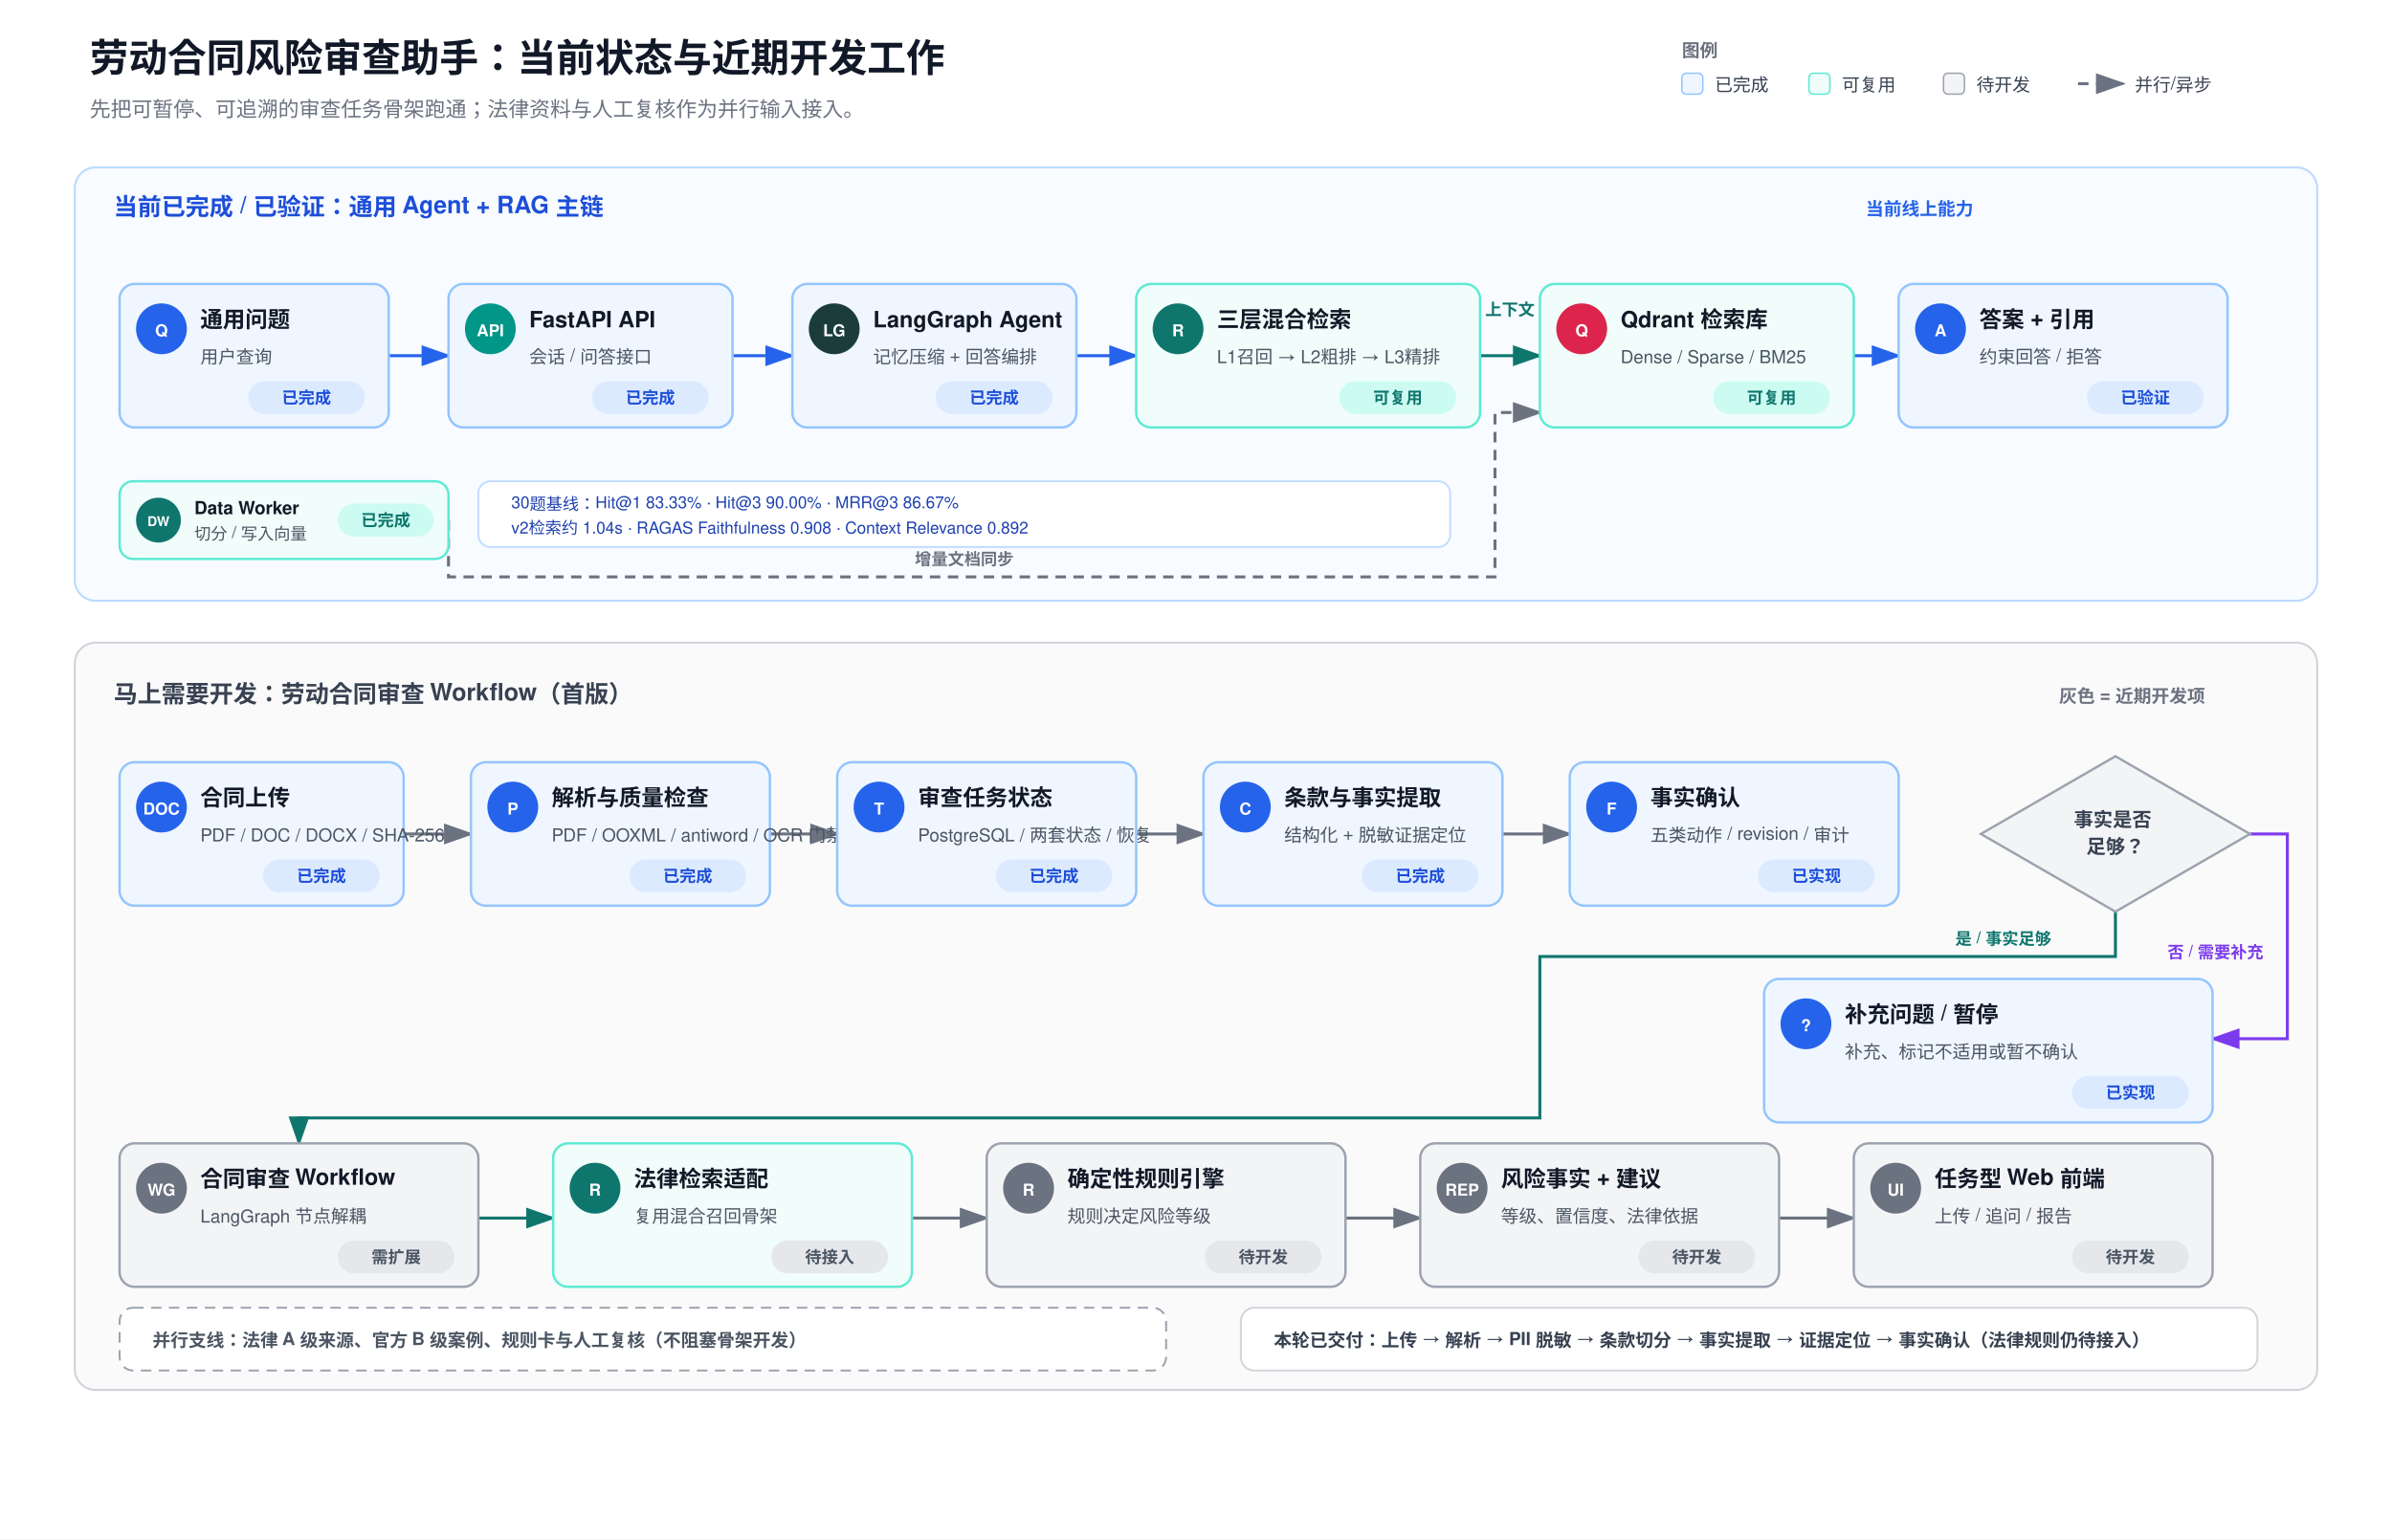
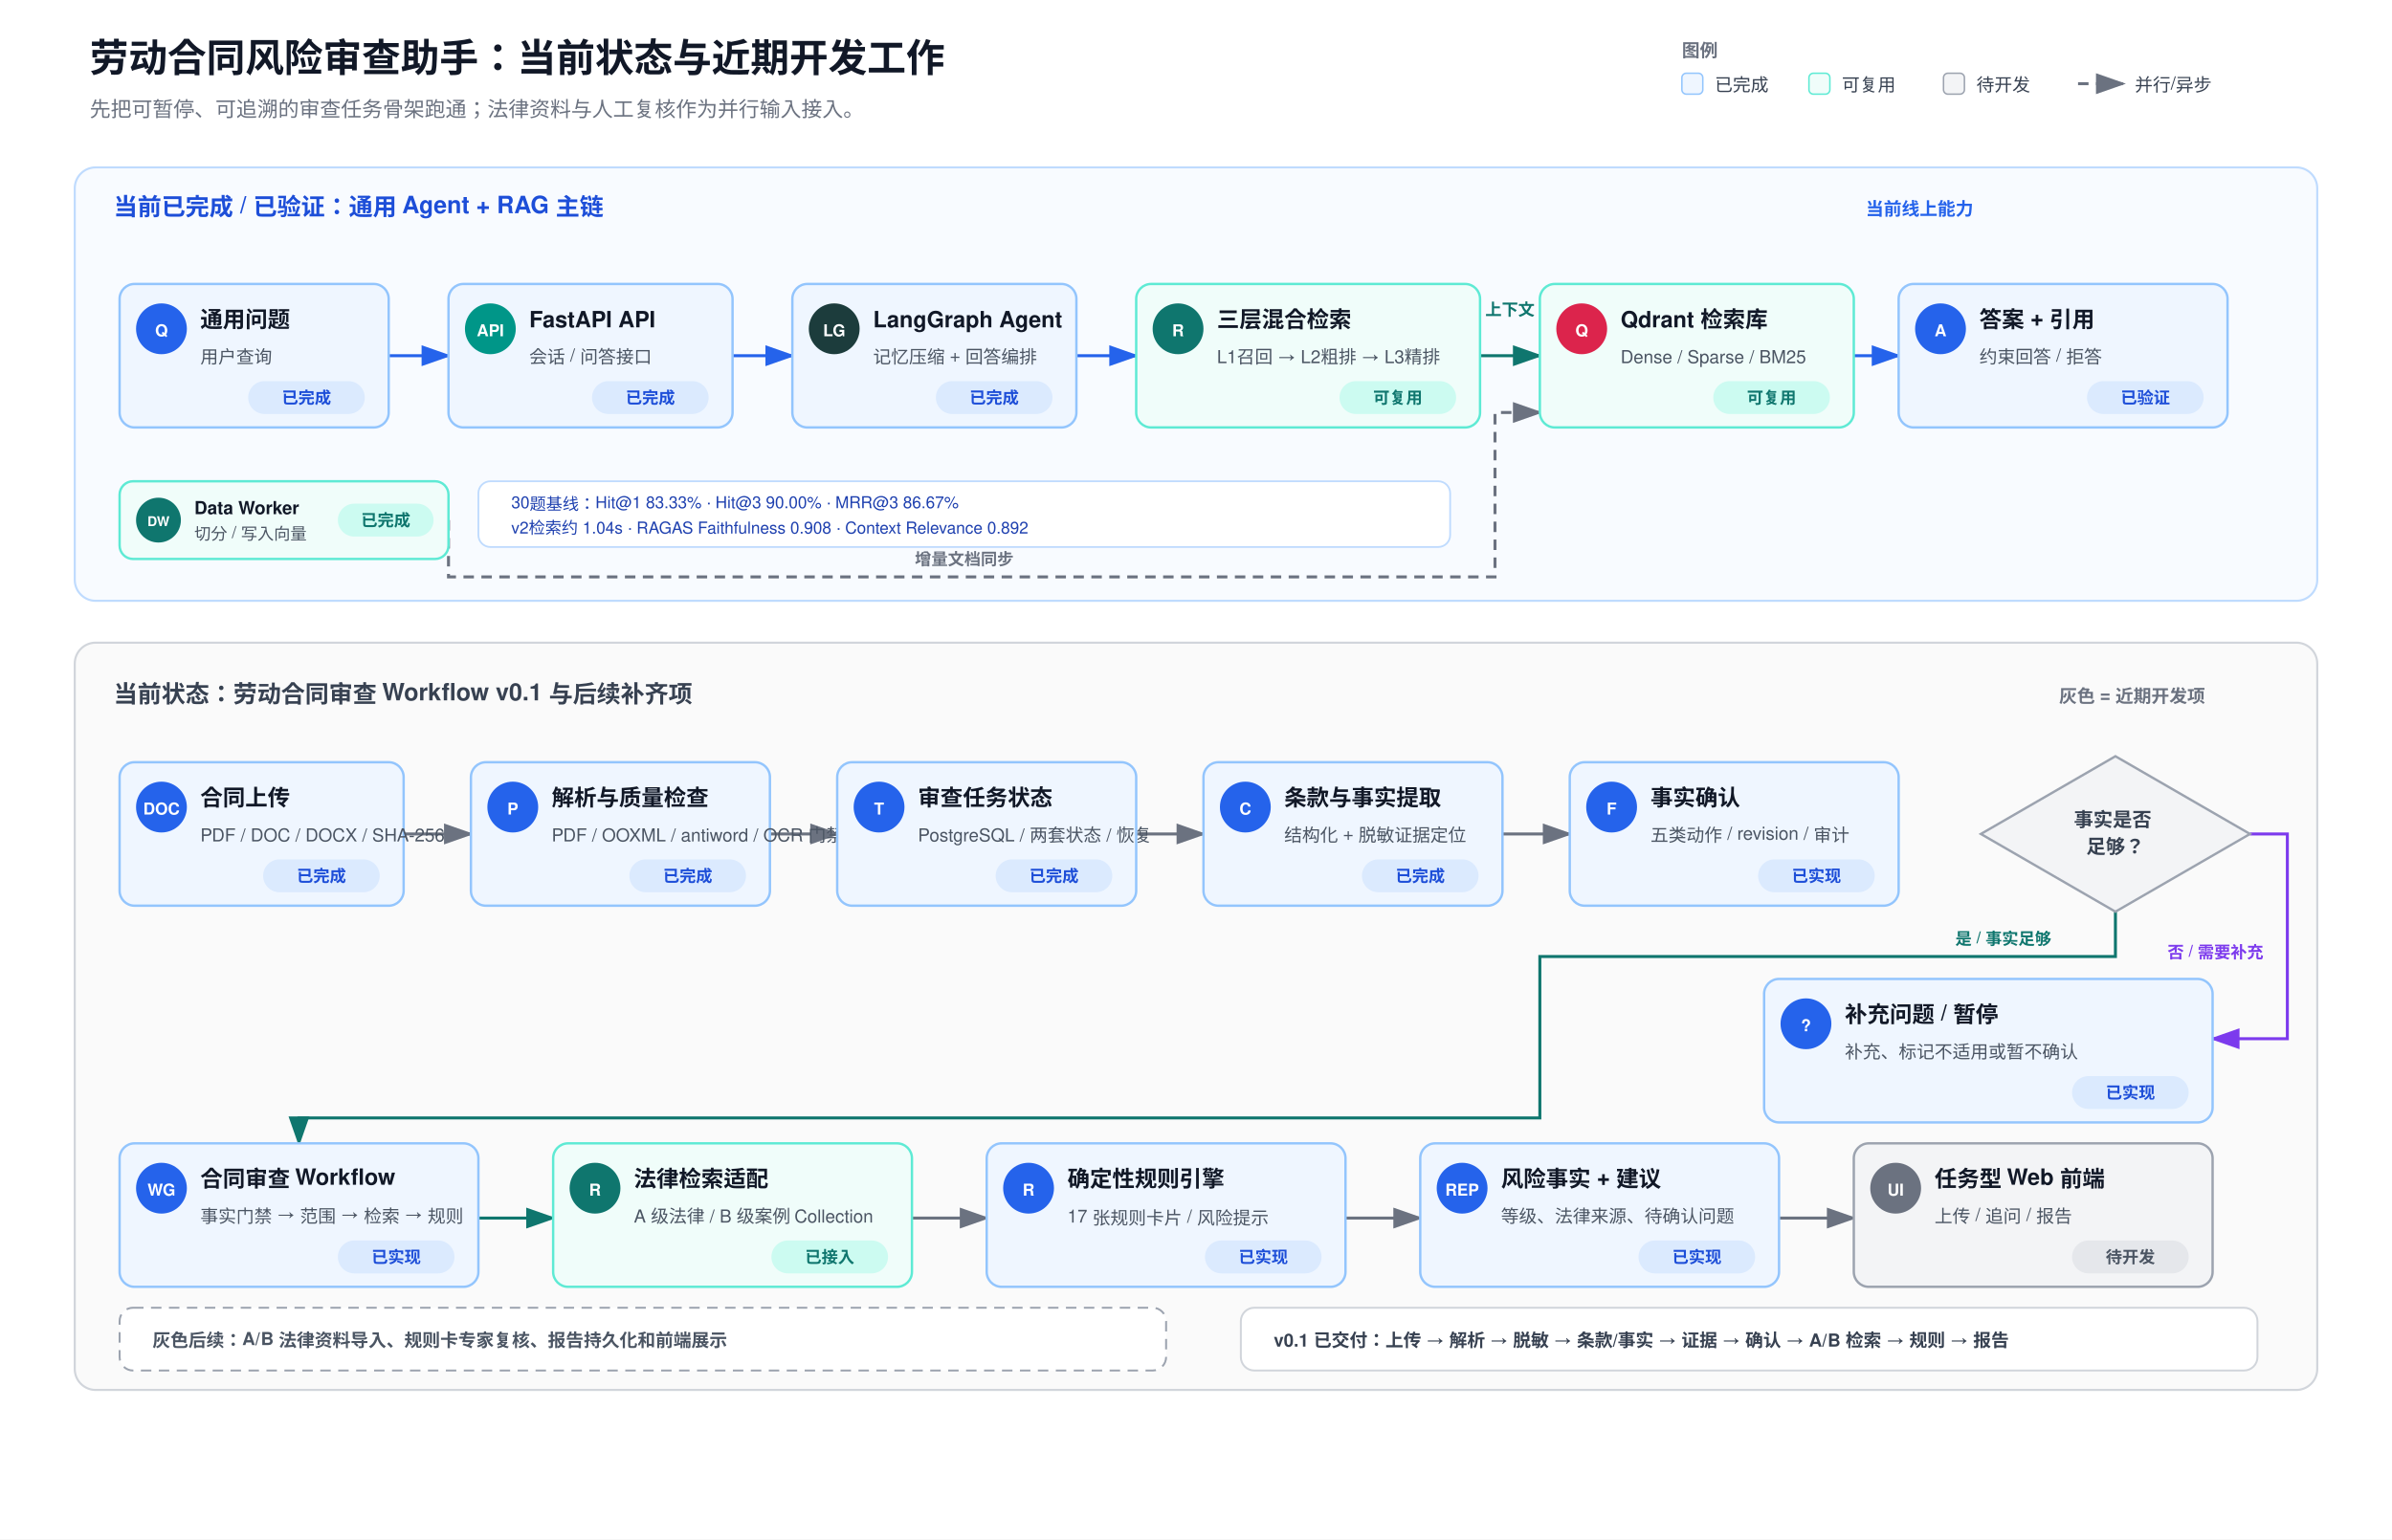
<svg xmlns="http://www.w3.org/2000/svg" width="1600" height="1030" viewBox="0 0 1600 1030" role="img" aria-labelledby="title desc">
  <style>text{font-family:'Helvetica Neue',Helvetica,Arial,'PingFang SC','Microsoft YaHei','Microsoft JhengHei','SimHei',sans-serif;} </style>
  <defs>
    <marker id="arrow-blue" markerWidth="10" markerHeight="7" refX="9" refY="3.5" orient="auto">
      <polygon points="0 0, 10 3.5, 0 7" fill="#2563eb" />
    </marker>
    <marker id="arrow-teal" markerWidth="10" markerHeight="7" refX="9" refY="3.5" orient="auto">
      <polygon points="0 0, 10 3.5, 0 7" fill="#0f766e" />
    </marker>
    <marker id="arrow-gray" markerWidth="10" markerHeight="7" refX="9" refY="3.5" orient="auto">
      <polygon points="0 0, 10 3.5, 0 7" fill="#6b7280" />
    </marker>
    <marker id="arrow-purple" markerWidth="10" markerHeight="7" refX="9" refY="3.5" orient="auto">
      <polygon points="0 0, 10 3.5, 0 7" fill="#7c3aed" />
    </marker>
  </defs>
  <rect data-graph-role="background" width="1600" height="1030" fill="#ffffff" />
  <text x="60" y="48" font-size="26px" fill="#111827" font-weight="600" text-anchor="start" opacity="1.0">劳动合同风险审查助手：当前状态与近期开发工作</text>
  <text x="60" y="78" font-size="14px" fill="#6b7280" font-weight="400" text-anchor="start" opacity="1.0">先把可暂停、可追溯的审查任务骨架跑通；法律资料与人工复核作为并行输入接入。</text>
  <text x="1125" y="38" font-size="12px" fill="#6b7280" font-weight="600" text-anchor="start" opacity="1.0">图例</text>
  <rect x="1125" y="49" width="14" height="14" rx="3" fill="#eff6ff" stroke="#93c5fd" />
  <text x="1147" y="61" font-size="12px" fill="#374151" font-weight="400" text-anchor="start" opacity="1.0">已完成</text>
  <rect x="1210" y="49" width="14" height="14" rx="3" fill="#f0fdfa" stroke="#5eead4" />
  <text x="1232" y="61" font-size="12px" fill="#374151" font-weight="400" text-anchor="start" opacity="1.0">可复用</text>
  <rect x="1300" y="49" width="14" height="14" rx="3" fill="#f3f4f6" stroke="#9ca3af" />
  <text x="1322" y="61" font-size="12px" fill="#374151" font-weight="400" text-anchor="start" opacity="1.0">待开发</text>
  <line x1="1390" y1="56" x2="1420" y2="56" stroke="#6b7280" stroke-width="2" stroke-dasharray="7,5" marker-end="url(#arrow-gray)" />
  <text x="1428" y="61" font-size="12px" fill="#374151" font-weight="400" text-anchor="start" opacity="1.0">并行/异步</text>
  <rect data-graph-role="container" x="50" y="112" width="1500" height="290" rx="14" fill="#f8fbff" stroke="#bfdbfe" stroke-width="1.4" />
  <rect data-graph-role="container" x="50" y="430" width="1500" height="500" rx="14" fill="#fafafa" stroke="#d1d5db" stroke-width="1.4" />
  <text x="76" y="144" font-size="16px" fill="#1d4ed8" font-weight="600" text-anchor="start" opacity="1.0">当前已完成 / 已验证：通用 Agent + RAG 主链</text>
-   <text x="76" y="470" font-size="16px" fill="#374151" font-weight="600" text-anchor="start" opacity="1.0">马上需要开发：劳动合同审查 Workflow（首版）</text>
+   <text x="76" y="470" font-size="16px" fill="#374151" font-weight="600" text-anchor="start" opacity="1.0">当前状态：劳动合同审查 Workflow v0.1 与后续补齐项</text>
  <text x="1320" y="144" font-size="12px" fill="#2563eb" font-weight="600" text-anchor="end" opacity="1.0">当前线上能力</text>
  <text x="1475" y="470" font-size="12px" fill="#6b7280" font-weight="600" text-anchor="end" opacity="1.0">灰色 = 近期开发项</text>
  <path id="e-query-api" data-graph-role="edge" data-source="generic-query" data-target="fastapi" d="M260 238 H300" fill="none" stroke="#2563eb" stroke-width="2" marker-end="url(#arrow-blue)" />
  <path id="e-api-graph" data-graph-role="edge" data-source="fastapi" data-target="langgraph" d="M490 238 H530" fill="none" stroke="#2563eb" stroke-width="2" marker-end="url(#arrow-blue)" />
  <path id="e-graph-retrieval" data-graph-role="edge" data-source="langgraph" data-target="retrieval" d="M720 238 H760" fill="none" stroke="#2563eb" stroke-width="2" marker-end="url(#arrow-blue)" />
  <path id="e-retrieval-qdrant" data-graph-role="edge" data-source="retrieval" data-target="qdrant" d="M990 238 H1030" fill="none" stroke="#0f766e" stroke-width="2" marker-end="url(#arrow-teal)" />
  <text x="1010" y="211" font-size="11px" fill="#0f766e" font-weight="600" text-anchor="middle" opacity="1.0">上下文</text>
  <path id="e-qdrant-answer" data-graph-role="edge" data-source="qdrant" data-target="answer" d="M1240 238 H1270" fill="none" stroke="#2563eb" stroke-width="2" marker-end="url(#arrow-blue)" />
  <path id="e-data-qdrant" data-graph-role="edge" data-source="data-worker" data-target="qdrant" d="M300 348 V386 H1000 V276 H1030" fill="none" stroke="#6b7280" stroke-width="2" stroke-dasharray="7,5" marker-end="url(#arrow-gray)" />
  <text x="645" y="378" font-size="11px" fill="#6b7280" font-weight="600" text-anchor="middle" opacity="1.0">增量文档同步</text>
  <path id="e-upload-parse" data-graph-role="edge" data-source="contract-upload" data-target="parse" d="M270 558 H315" fill="none" stroke="#6b7280" stroke-width="2" marker-end="url(#arrow-gray)" />
  <path id="e-parse-task" data-graph-role="edge" data-source="parse" data-target="review-task" d="M515 558 H560" fill="none" stroke="#6b7280" stroke-width="2" marker-end="url(#arrow-gray)" />
  <path id="e-task-clause" data-graph-role="edge" data-source="review-task" data-target="clause-facts" d="M760 558 H805" fill="none" stroke="#6b7280" stroke-width="2" marker-end="url(#arrow-gray)" />
  <path id="e-clause-fact" data-graph-role="edge" data-source="clause-facts" data-target="fact-decision" d="M1005 558 H1050" fill="none" stroke="#6b7280" stroke-width="2" marker-end="url(#arrow-gray)" />
  <path id="e-fact-yes" data-graph-role="edge" data-source="fact-decision" data-target="contract-workflow" d="M1415 610 V640 H1030 V748 H200 V765" fill="none" stroke="#0f766e" stroke-width="2" marker-end="url(#arrow-teal)" />
  <text x="1340" y="632" font-size="11px" fill="#0f766e" font-weight="600" text-anchor="middle" opacity="1.0">是 / 事实足够</text>
  <path id="e-fact-no" data-graph-role="edge" data-source="fact-decision" data-target="clarification" d="M1505 558 H1530 V695 H1480" fill="none" stroke="#7c3aed" stroke-width="2" marker-end="url(#arrow-purple)" />
  <text x="1514" y="641" font-size="11px" fill="#7c3aed" font-weight="600" text-anchor="end" opacity="1.0">否 / 需要补充</text>
  <path id="e-workflow-legal" data-graph-role="edge" data-source="contract-workflow" data-target="legal-rag" d="M320 815 H370" fill="none" stroke="#0f766e" stroke-width="2" marker-end="url(#arrow-teal)" />
  <path id="e-legal-rules" data-graph-role="edge" data-source="legal-rag" data-target="rule-engine" d="M610 815 H660" fill="none" stroke="#6b7280" stroke-width="2" marker-end="url(#arrow-gray)" />
  <path id="e-rules-report" data-graph-role="edge" data-source="rule-engine" data-target="risk-report" d="M900 815 H950" fill="none" stroke="#6b7280" stroke-width="2" marker-end="url(#arrow-gray)" />
  <path id="e-report-ui" data-graph-role="edge" data-source="risk-report" data-target="task-ui" d="M1190 815 H1240" fill="none" stroke="#6b7280" stroke-width="2" marker-end="url(#arrow-gray)" />
  <g id="generic-query" data-graph-role="node">
    <rect x="80" y="190" width="180" height="96" rx="10" fill="#eff6ff" stroke="#93c5fd" stroke-width="1.6" />
    <circle cx="108" cy="220" r="17" fill="#2563eb" />
    <text x="108" y="225" font-size="11px" fill="#ffffff" font-weight="700" text-anchor="middle" opacity="1.0">Q</text>
    <text x="134" y="219" font-size="15px" fill="#111827" font-weight="600" text-anchor="start" opacity="1.0">通用问题</text>
    <text x="134" y="243" font-size="12px" fill="#4b5563" font-weight="400" text-anchor="start">
      <tspan x="134" dy="0px">用户查询</tspan>
    </text>
    <rect x="166" y="255" width="78" height="22" rx="11" fill="#dbeafe" stroke="none" />
    <text x="205.0" y="270" font-size="11px" fill="#1d4ed8" font-weight="600" text-anchor="middle" opacity="1.0">已完成</text>
  </g>
  <g id="fastapi" data-graph-role="node">
    <rect x="300" y="190" width="190" height="96" rx="10" fill="#eff6ff" stroke="#93c5fd" stroke-width="1.6" />
    <circle cx="328" cy="220" r="17" fill="#009688" />
    <text x="328" y="225" font-size="11px" fill="#ffffff" font-weight="700" text-anchor="middle" opacity="1.0">API</text>
    <text x="354" y="219" font-size="15px" fill="#111827" font-weight="600" text-anchor="start" opacity="1.0">FastAPI API</text>
    <text x="354" y="243" font-size="12px" fill="#4b5563" font-weight="400" text-anchor="start">
      <tspan x="354" dy="0px">会话 / 问答接口</tspan>
    </text>
    <rect x="396" y="255" width="78" height="22" rx="11" fill="#dbeafe" stroke="none" />
    <text x="435.0" y="270" font-size="11px" fill="#1d4ed8" font-weight="600" text-anchor="middle" opacity="1.0">已完成</text>
  </g>
  <g id="langgraph" data-graph-role="node">
    <rect x="530" y="190" width="190" height="96" rx="10" fill="#eff6ff" stroke="#93c5fd" stroke-width="1.6" />
    <circle cx="558" cy="220" r="17" fill="#1c3c3c" />
    <text x="558" y="225" font-size="11px" fill="#ffffff" font-weight="700" text-anchor="middle" opacity="1.0">LG</text>
    <text x="584" y="219" font-size="15px" fill="#111827" font-weight="600" text-anchor="start" opacity="1.0">LangGraph Agent</text>
    <text x="584" y="243" font-size="12px" fill="#4b5563" font-weight="400" text-anchor="start">
      <tspan x="584" dy="0px">记忆压缩 + 回答编排</tspan>
    </text>
    <rect x="626" y="255" width="78" height="22" rx="11" fill="#dbeafe" stroke="none" />
    <text x="665.0" y="270" font-size="11px" fill="#1d4ed8" font-weight="600" text-anchor="middle" opacity="1.0">已完成</text>
  </g>
  <g id="retrieval" data-graph-role="node">
    <rect x="760" y="190" width="230" height="96" rx="10" fill="#f0fdfa" stroke="#5eead4" stroke-width="1.6" />
    <circle cx="788" cy="220" r="17" fill="#0f766e" />
    <text x="788" y="225" font-size="11px" fill="#ffffff" font-weight="700" text-anchor="middle" opacity="1.0">R</text>
    <text x="814" y="219" font-size="15px" fill="#111827" font-weight="600" text-anchor="start" opacity="1.0">三层混合检索</text>
    <text x="814" y="243" font-size="12px" fill="#4b5563" font-weight="400" text-anchor="start">
      <tspan x="814" dy="0px">L1召回 → L2粗排 → L3精排</tspan>
    </text>
    <rect x="896" y="255" width="78" height="22" rx="11" fill="#ccfbf1" stroke="none" />
    <text x="935.0" y="270" font-size="11px" fill="#0f766e" font-weight="600" text-anchor="middle" opacity="1.0">可复用</text>
  </g>
  <g id="qdrant" data-graph-role="node">
    <rect x="1030" y="190" width="210" height="96" rx="10" fill="#f0fdfa" stroke="#5eead4" stroke-width="1.6" />
    <circle cx="1058" cy="220" r="17" fill="#dc244c" />
    <text x="1058" y="225" font-size="11px" fill="#ffffff" font-weight="700" text-anchor="middle" opacity="1.0">Q</text>
    <text x="1084" y="219" font-size="15px" fill="#111827" font-weight="600" text-anchor="start" opacity="1.0">Qdrant 检索库</text>
    <text x="1084" y="243" font-size="12px" fill="#4b5563" font-weight="400" text-anchor="start">
      <tspan x="1084" dy="0px">Dense / Sparse / BM25</tspan>
    </text>
    <rect x="1146" y="255" width="78" height="22" rx="11" fill="#ccfbf1" stroke="none" />
    <text x="1185.0" y="270" font-size="11px" fill="#0f766e" font-weight="600" text-anchor="middle" opacity="1.0">可复用</text>
  </g>
  <g id="answer" data-graph-role="node">
    <rect x="1270" y="190" width="220" height="96" rx="10" fill="#eff6ff" stroke="#93c5fd" stroke-width="1.6" />
    <circle cx="1298" cy="220" r="17" fill="#2563eb" />
    <text x="1298" y="225" font-size="11px" fill="#ffffff" font-weight="700" text-anchor="middle" opacity="1.0">A</text>
    <text x="1324" y="219" font-size="15px" fill="#111827" font-weight="600" text-anchor="start" opacity="1.0">答案 + 引用</text>
    <text x="1324" y="243" font-size="12px" fill="#4b5563" font-weight="400" text-anchor="start">
      <tspan x="1324" dy="0px">约束回答 / 拒答</tspan>
    </text>
    <rect x="1396" y="255" width="78" height="22" rx="11" fill="#dbeafe" stroke="none" />
    <text x="1435.0" y="270" font-size="11px" fill="#1d4ed8" font-weight="600" text-anchor="middle" opacity="1.0">已验证</text>
  </g>
  <g id="data-worker" data-graph-role="node">
    <rect x="80" y="322" width="220" height="52" rx="9" fill="#f0fdfa" stroke="#5eead4" stroke-width="1.6" />
    <circle cx="106" cy="348" r="15" fill="#0f766e" />
    <text x="106" y="352" font-size="9px" fill="#ffffff" font-weight="700" text-anchor="middle" opacity="1.0">DW</text>
    <text x="130" y="344" font-size="12px" fill="#111827" font-weight="600" text-anchor="start" opacity="1.0">Data Worker</text>
    <text x="130" y="361" font-size="11px" fill="#4b5563" font-weight="400" text-anchor="start" opacity="1.0">切分 / 写入向量</text>
    <rect x="226" y="337" width="64" height="22" rx="11" fill="#ccfbf1" stroke="none" />
    <text x="258.0" y="352" font-size="11px" fill="#0f766e" font-weight="600" text-anchor="middle" opacity="1.0">已完成</text>
  </g>
  <rect x="320" y="322" width="650" height="44" rx="8" fill="#ffffff" stroke="#bfdbfe" stroke-width="1.2" />
  <text x="342" y="340" font-size="11px" fill="#1e40af" font-weight="400" text-anchor="start" opacity="1.0">30题基线：Hit@1 83.33%  ·  Hit@3 90.00%  ·  MRR@3 86.67%</text>
  <text x="342" y="357" font-size="11px" fill="#1e40af" font-weight="400" text-anchor="start" opacity="1.0">v2检索约 1.04s  ·  RAGAS Faithfulness 0.908  ·  Context Relevance 0.892</text>
  <g id="contract-upload" data-graph-role="node">
    <rect x="80" y="510" width="190" height="96" rx="10" fill="#eff6ff" stroke="#93c5fd" stroke-width="1.6" />
    <circle cx="108" cy="540" r="17" fill="#2563eb" />
    <text x="108" y="545" font-size="11px" fill="#ffffff" font-weight="700" text-anchor="middle" opacity="1.0">DOC</text>
    <text x="134" y="539" font-size="15px" fill="#111827" font-weight="600" text-anchor="start" opacity="1.0">合同上传</text>
    <text x="134" y="563" font-size="12px" fill="#4b5563" font-weight="400" text-anchor="start">
      <tspan x="134" dy="0px">PDF / DOC / DOCX / SHA-256</tspan>
    </text>
    <rect x="176" y="575" width="78" height="22" rx="11" fill="#dbeafe" stroke="none" />
    <text x="215.0" y="590" font-size="11px" fill="#1d4ed8" font-weight="600" text-anchor="middle" opacity="1.0">已完成</text>
  </g>
  <g id="parse" data-graph-role="node">
    <rect x="315" y="510" width="200" height="96" rx="10" fill="#eff6ff" stroke="#93c5fd" stroke-width="1.6" />
    <circle cx="343" cy="540" r="17" fill="#2563eb" />
    <text x="343" y="545" font-size="11px" fill="#ffffff" font-weight="700" text-anchor="middle" opacity="1.0">P</text>
    <text x="369" y="539" font-size="15px" fill="#111827" font-weight="600" text-anchor="start" opacity="1.0">解析与质量检查</text>
    <text x="369" y="563" font-size="12px" fill="#4b5563" font-weight="400" text-anchor="start">
      <tspan x="369" dy="0px">PDF / OOXML / antiword / OCR 门禁</tspan>
    </text>
    <rect x="421" y="575" width="78" height="22" rx="11" fill="#dbeafe" stroke="none" />
    <text x="460.0" y="590" font-size="11px" fill="#1d4ed8" font-weight="600" text-anchor="middle" opacity="1.0">已完成</text>
  </g>
  <g id="review-task" data-graph-role="node">
    <rect x="560" y="510" width="200" height="96" rx="10" fill="#eff6ff" stroke="#93c5fd" stroke-width="1.6" />
    <circle cx="588" cy="540" r="17" fill="#2563eb" />
    <text x="588" y="545" font-size="11px" fill="#ffffff" font-weight="700" text-anchor="middle" opacity="1.0">T</text>
    <text x="614" y="539" font-size="15px" fill="#111827" font-weight="600" text-anchor="start" opacity="1.0">审查任务状态</text>
    <text x="614" y="563" font-size="12px" fill="#4b5563" font-weight="400" text-anchor="start">
      <tspan x="614" dy="0px">PostgreSQL / 两套状态 / 恢复</tspan>
    </text>
    <rect x="666" y="575" width="78" height="22" rx="11" fill="#dbeafe" stroke="none" />
    <text x="705.0" y="590" font-size="11px" fill="#1d4ed8" font-weight="600" text-anchor="middle" opacity="1.0">已完成</text>
  </g>
  <g id="clause-facts" data-graph-role="node">
    <rect x="805" y="510" width="200" height="96" rx="10" fill="#eff6ff" stroke="#93c5fd" stroke-width="1.6" />
    <circle cx="833" cy="540" r="17" fill="#2563eb" />
    <text x="833" y="545" font-size="11px" fill="#ffffff" font-weight="700" text-anchor="middle" opacity="1.0">C</text>
    <text x="859" y="539" font-size="15px" fill="#111827" font-weight="600" text-anchor="start" opacity="1.0">条款与事实提取</text>
    <text x="859" y="563" font-size="12px" fill="#4b5563" font-weight="400" text-anchor="start">
      <tspan x="859" dy="0px">结构化 + 脱敏证据定位</tspan>
    </text>
    <rect x="911" y="575" width="78" height="22" rx="11" fill="#dbeafe" stroke="none" />
    <text x="950.0" y="590" font-size="11px" fill="#1d4ed8" font-weight="600" text-anchor="middle" opacity="1.0">已完成</text>
  </g>
  <g id="fact-placeholder" data-graph-role="node">
    <rect x="1050" y="510" width="220" height="96" rx="10" fill="#eff6ff" stroke="#93c5fd" stroke-width="1.6" />
    <circle cx="1078" cy="540" r="17" fill="#2563eb" />
    <text x="1078" y="545" font-size="11px" fill="#ffffff" font-weight="700" text-anchor="middle" opacity="1.0">F</text>
    <text x="1104" y="539" font-size="15px" fill="#111827" font-weight="600" text-anchor="start" opacity="1.0">事实确认</text>
    <text x="1104" y="563" font-size="12px" fill="#4b5563" font-weight="400" text-anchor="start">
      <tspan x="1104" dy="0px">五类动作 / revision / 审计</tspan>
    </text>
    <rect x="1176" y="575" width="78" height="22" rx="11" fill="#dbeafe" stroke="none" />
    <text x="1215.0" y="590" font-size="11px" fill="#1d4ed8" font-weight="600" text-anchor="middle" opacity="1.0">已实现</text>
  </g>
  <g id="fact-decision" data-graph-role="node">
    <polygon points="1415,506 1505,558 1415,610 1325,558" fill="#f3f4f6" stroke="#9ca3af" stroke-width="1.6" />
    <text x="1415" y="553" font-size="13px" fill="#374151" font-weight="600" text-anchor="middle">
      <tspan x="1415" dy="0px">事实是否</tspan>
      <tspan x="1415" dy="18px">足够？</tspan>
    </text>
  </g>
  <g id="clarification" data-graph-role="node">
    <rect x="1180" y="655" width="300" height="96" rx="10" fill="#eff6ff" stroke="#93c5fd" stroke-width="1.6" />
    <circle cx="1208" cy="685" r="17" fill="#2563eb" />
    <text x="1208" y="690" font-size="11px" fill="#ffffff" font-weight="700" text-anchor="middle" opacity="1.0">?</text>
    <text x="1234" y="684" font-size="15px" fill="#111827" font-weight="600" text-anchor="start" opacity="1.0">补充问题 / 暂停</text>
    <text x="1234" y="708" font-size="12px" fill="#4b5563" font-weight="400" text-anchor="start">
      <tspan x="1234" dy="0px">补充、标记不适用或暂不确认</tspan>
    </text>
    <rect x="1386" y="720" width="78" height="22" rx="11" fill="#dbeafe" stroke="none" />
    <text x="1425.0" y="735" font-size="11px" fill="#1d4ed8" font-weight="600" text-anchor="middle" opacity="1.0">已实现</text>
  </g>
  <g id="contract-workflow" data-graph-role="node">
-     <rect x="80" y="765" width="240" height="96" rx="10" fill="#f3f4f6" stroke="#9ca3af" stroke-width="1.6" />
-     <circle cx="108" cy="795" r="17" fill="#6b7280" />
+     <rect x="80" y="765" width="240" height="96" rx="10" fill="#eff6ff" stroke="#93c5fd" stroke-width="1.6" />
+     <circle cx="108" cy="795" r="17" fill="#2563eb" />
    <text x="108" y="800" font-size="11px" fill="#ffffff" font-weight="700" text-anchor="middle" opacity="1.0">WG</text>
    <text x="134" y="794" font-size="15px" fill="#111827" font-weight="600" text-anchor="start" opacity="1.0">合同审查 Workflow</text>
    <text x="134" y="818" font-size="12px" fill="#4b5563" font-weight="400" text-anchor="start">
-       <tspan x="134" dy="0px">LangGraph 节点解耦</tspan>
-     </text>
-     <rect x="226" y="830" width="78" height="22" rx="11" fill="#e5e7eb" stroke="none" />
-     <text x="265.0" y="845" font-size="11px" fill="#4b5563" font-weight="600" text-anchor="middle" opacity="1.0">需扩展</text>
+       <tspan x="134" dy="0px">事实门禁 → 范围 → 检索 → 规则</tspan>
+     </text>
+     <rect x="226" y="830" width="78" height="22" rx="11" fill="#dbeafe" stroke="none" />
+     <text x="265.0" y="845" font-size="11px" fill="#1d4ed8" font-weight="600" text-anchor="middle" opacity="1.0">已实现</text>
  </g>
  <g id="legal-rag" data-graph-role="node">
    <rect x="370" y="765" width="240" height="96" rx="10" fill="#f0fdfa" stroke="#5eead4" stroke-width="1.6" />
    <circle cx="398" cy="795" r="17" fill="#0f766e" />
    <text x="398" y="800" font-size="11px" fill="#ffffff" font-weight="700" text-anchor="middle" opacity="1.0">R</text>
    <text x="424" y="794" font-size="15px" fill="#111827" font-weight="600" text-anchor="start" opacity="1.0">法律检索适配</text>
    <text x="424" y="818" font-size="12px" fill="#4b5563" font-weight="400" text-anchor="start">
-       <tspan x="424" dy="0px">复用混合召回骨架</tspan>
-     </text>
-     <rect x="516" y="830" width="78" height="22" rx="11" fill="#e5e7eb" stroke="none" />
-     <text x="555.0" y="845" font-size="11px" fill="#4b5563" font-weight="600" text-anchor="middle" opacity="1.0">待接入</text>
+       <tspan x="424" dy="0px">A 级法律 / B 级案例 Collection</tspan>
+     </text>
+     <rect x="516" y="830" width="78" height="22" rx="11" fill="#ccfbf1" stroke="none" />
+     <text x="555.0" y="845" font-size="11px" fill="#0f766e" font-weight="600" text-anchor="middle" opacity="1.0">已接入</text>
  </g>
  <g id="rule-engine" data-graph-role="node">
-     <rect x="660" y="765" width="240" height="96" rx="10" fill="#f3f4f6" stroke="#9ca3af" stroke-width="1.6" />
-     <circle cx="688" cy="795" r="17" fill="#6b7280" />
+     <rect x="660" y="765" width="240" height="96" rx="10" fill="#eff6ff" stroke="#93c5fd" stroke-width="1.6" />
+     <circle cx="688" cy="795" r="17" fill="#2563eb" />
    <text x="688" y="800" font-size="11px" fill="#ffffff" font-weight="700" text-anchor="middle" opacity="1.0">R</text>
    <text x="714" y="794" font-size="15px" fill="#111827" font-weight="600" text-anchor="start" opacity="1.0">确定性规则引擎</text>
    <text x="714" y="818" font-size="12px" fill="#4b5563" font-weight="400" text-anchor="start">
-       <tspan x="714" dy="0px">规则决定风险等级</tspan>
-     </text>
-     <rect x="806" y="830" width="78" height="22" rx="11" fill="#e5e7eb" stroke="none" />
-     <text x="845.0" y="845" font-size="11px" fill="#4b5563" font-weight="600" text-anchor="middle" opacity="1.0">待开发</text>
+       <tspan x="714" dy="0px">17 张规则卡片 / 风险提示</tspan>
+     </text>
+     <rect x="806" y="830" width="78" height="22" rx="11" fill="#dbeafe" stroke="none" />
+     <text x="845.0" y="845" font-size="11px" fill="#1d4ed8" font-weight="600" text-anchor="middle" opacity="1.0">已实现</text>
  </g>
  <g id="risk-report" data-graph-role="node">
-     <rect x="950" y="765" width="240" height="96" rx="10" fill="#f3f4f6" stroke="#9ca3af" stroke-width="1.6" />
-     <circle cx="978" cy="795" r="17" fill="#6b7280" />
+     <rect x="950" y="765" width="240" height="96" rx="10" fill="#eff6ff" stroke="#93c5fd" stroke-width="1.6" />
+     <circle cx="978" cy="795" r="17" fill="#2563eb" />
    <text x="978" y="800" font-size="11px" fill="#ffffff" font-weight="700" text-anchor="middle" opacity="1.0">REP</text>
    <text x="1004" y="794" font-size="15px" fill="#111827" font-weight="600" text-anchor="start" opacity="1.0">风险事实 + 建议</text>
    <text x="1004" y="818" font-size="12px" fill="#4b5563" font-weight="400" text-anchor="start">
-       <tspan x="1004" dy="0px">等级、置信度、法律依据</tspan>
-     </text>
-     <rect x="1096" y="830" width="78" height="22" rx="11" fill="#e5e7eb" stroke="none" />
-     <text x="1135.0" y="845" font-size="11px" fill="#4b5563" font-weight="600" text-anchor="middle" opacity="1.0">待开发</text>
+       <tspan x="1004" dy="0px">等级、法律来源、待确认问题</tspan>
+     </text>
+     <rect x="1096" y="830" width="78" height="22" rx="11" fill="#dbeafe" stroke="none" />
+     <text x="1135.0" y="845" font-size="11px" fill="#1d4ed8" font-weight="600" text-anchor="middle" opacity="1.0">已实现</text>
  </g>
  <g id="task-ui" data-graph-role="node">
    <rect x="1240" y="765" width="240" height="96" rx="10" fill="#f3f4f6" stroke="#9ca3af" stroke-width="1.6" />
    <circle cx="1268" cy="795" r="17" fill="#6b7280" />
    <text x="1268" y="800" font-size="11px" fill="#ffffff" font-weight="700" text-anchor="middle" opacity="1.0">UI</text>
    <text x="1294" y="794" font-size="15px" fill="#111827" font-weight="600" text-anchor="start" opacity="1.0">任务型 Web 前端</text>
    <text x="1294" y="818" font-size="12px" fill="#4b5563" font-weight="400" text-anchor="start">
      <tspan x="1294" dy="0px">上传 / 追问 / 报告</tspan>
    </text>
    <rect x="1386" y="830" width="78" height="22" rx="11" fill="#e5e7eb" stroke="none" />
    <text x="1425.0" y="845" font-size="11px" fill="#4b5563" font-weight="600" text-anchor="middle" opacity="1.0">待开发</text>
  </g>
  <rect x="80" y="875" width="700" height="42" rx="9" fill="#ffffff" stroke="#9ca3af" stroke-width="1.3" stroke-dasharray="7,5" />
-   <text x="102" y="901" font-size="12px" fill="#4b5563" font-weight="600" text-anchor="start" opacity="1.0">并行支线：法律 A 级来源、官方 B 级案例、规则卡与人工复核（不阻塞骨架开发）</text>
+   <text x="102" y="901" font-size="12px" fill="#4b5563" font-weight="600" text-anchor="start" opacity="1.0">灰色后续：A/B 法律资料导入、规则卡专家复核、报告持久化和前端展示</text>
  <rect x="830" y="875" width="680" height="42" rx="9" fill="#ffffff" stroke="#d1d5db" stroke-width="1.3" />
-   <text x="852" y="901" font-size="12px" fill="#374151" font-weight="600" text-anchor="start" opacity="1.0">本轮已交付：上传 → 解析 → PII 脱敏 → 条款切分 → 事实提取 → 证据定位 → 事实确认（法律规则仍待接入）</text>
+   <text x="852" y="901" font-size="12px" fill="#374151" font-weight="600" text-anchor="start" opacity="1.0">v0.1 已交付：上传 → 解析 → 脱敏 → 条款/事实 → 证据 → 确认 → A/B 检索 → 规则 → 报告</text>
</svg>
